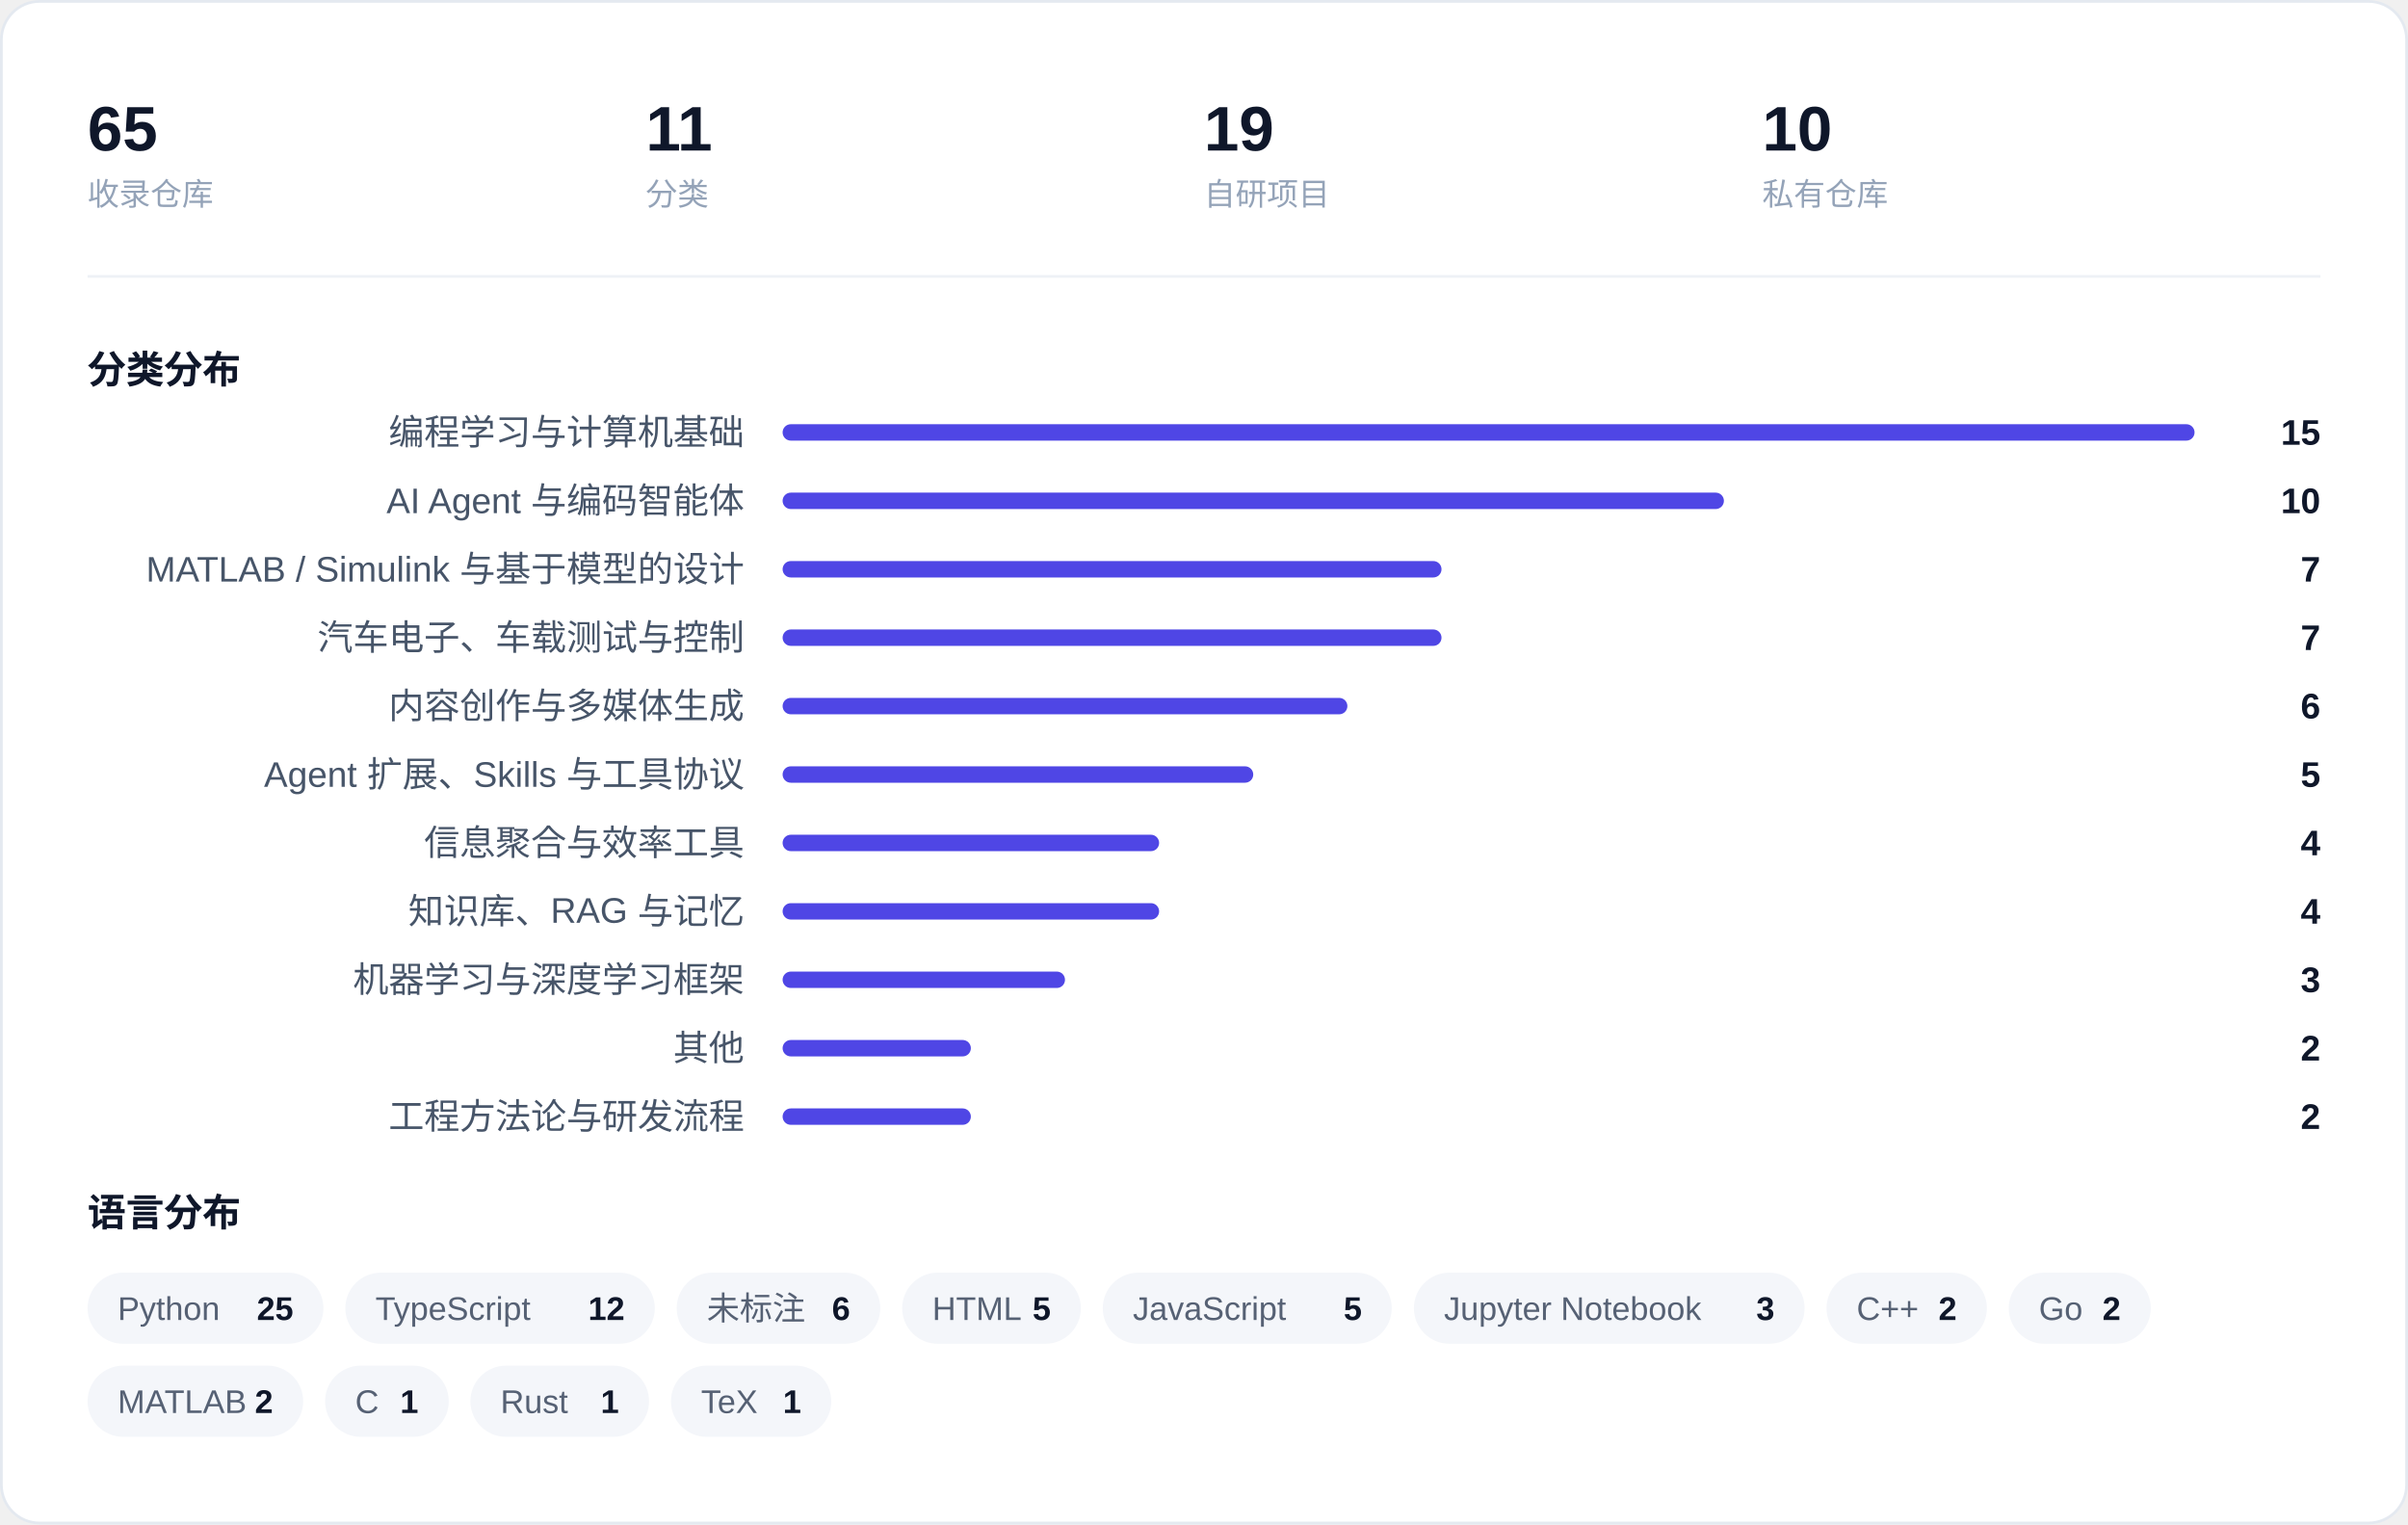
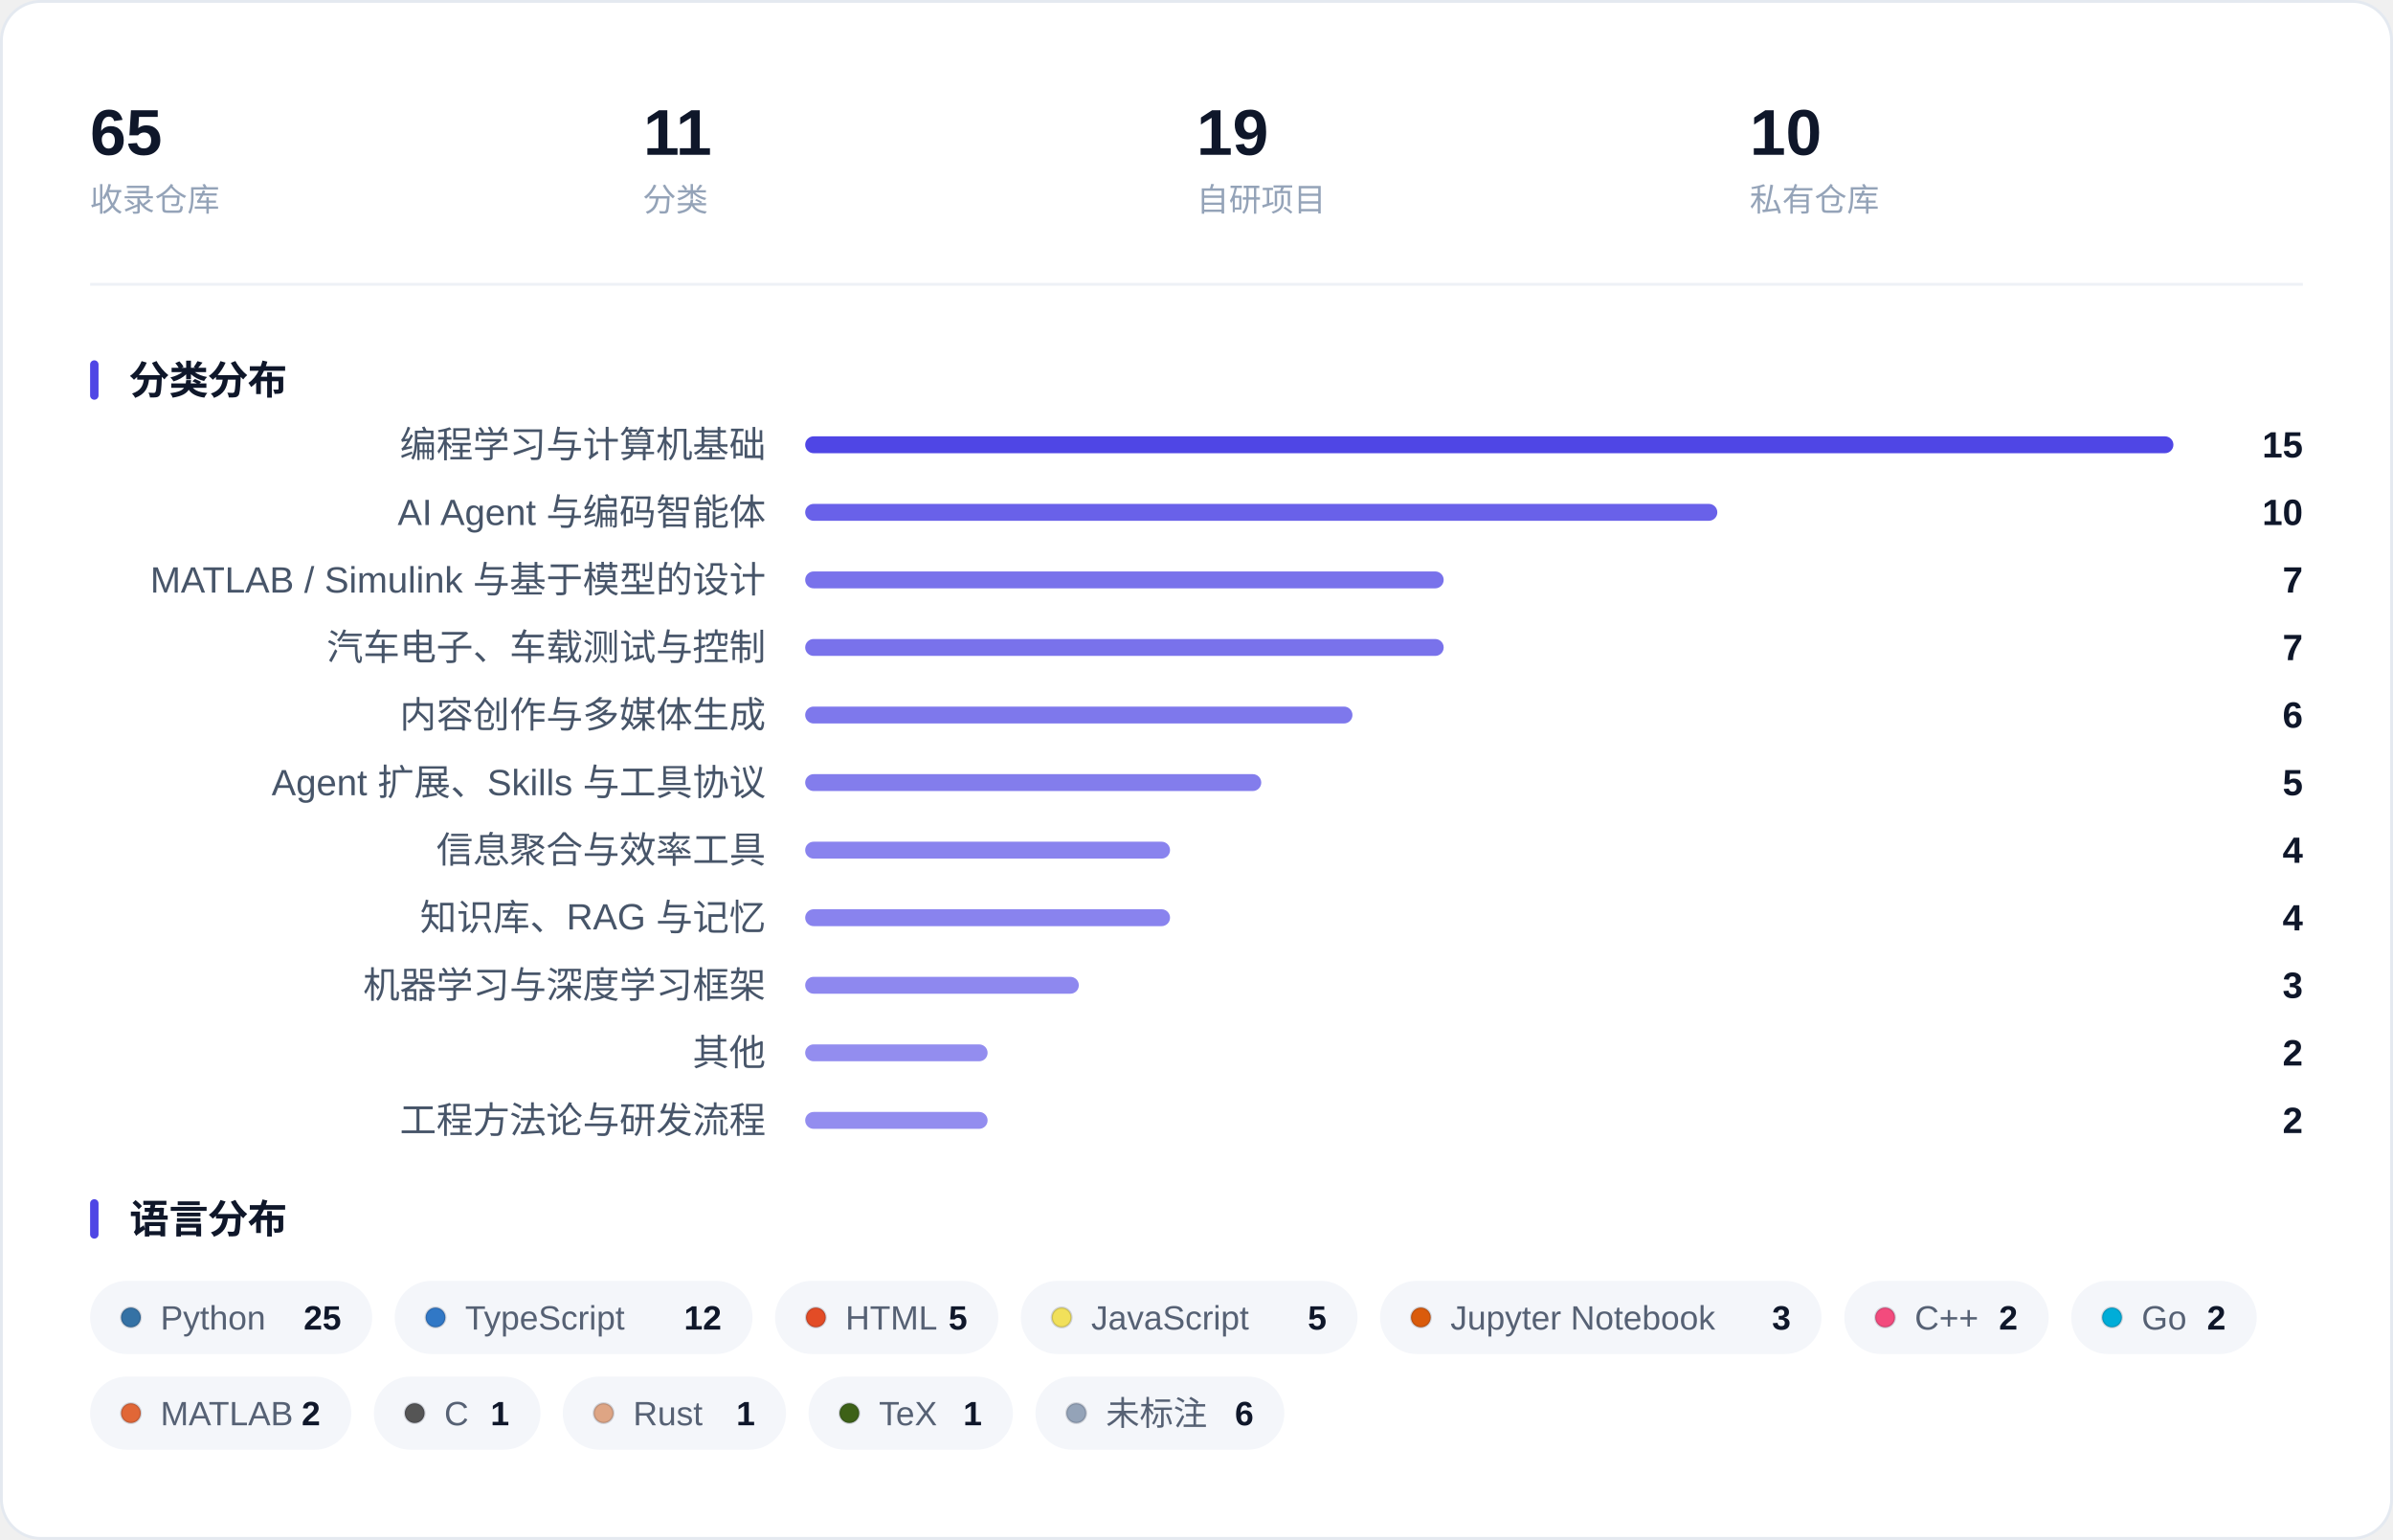
- <svg xmlns="http://www.w3.org/2000/svg" width="880" height="557" viewBox="0 0 880 557" role="img" aria-label="收藏概览：指标、分类分布与语言分布">
-   <rect x="0.5" y="0.5" width="879" height="556" rx="14" fill="#FFFFFF" stroke="#E4E9F0" />
+ <svg xmlns="http://www.w3.org/2000/svg" width="850" height="547" viewBox="0 0 850 547" role="img" aria-label="收藏概览：指标、分类分布与语言分布">
+   <rect x="0.5" y="0.5" width="849" height="546" rx="14" fill="#FFFFFF" stroke="#E4E9F0" />
  <text x="32.0" y="55.0" font-family="-apple-system, BlinkMacSystemFont, 'Segoe UI', 'PingFang SC', 'Hiragino Sans GB', 'Microsoft YaHei', 'Helvetica Neue', Arial, sans-serif" font-size="23" fill="#0F172A" font-weight="600">65</text>
  <text x="32.0" y="75.0" font-family="-apple-system, BlinkMacSystemFont, 'Segoe UI', 'PingFang SC', 'Hiragino Sans GB', 'Microsoft YaHei', 'Helvetica Neue', Arial, sans-serif" font-size="11.5" fill="#94A3B8">收录仓库</text>
-   <text x="236.0" y="55.0" font-family="-apple-system, BlinkMacSystemFont, 'Segoe UI', 'PingFang SC', 'Hiragino Sans GB', 'Microsoft YaHei', 'Helvetica Neue', Arial, sans-serif" font-size="23" fill="#0F172A" font-weight="600">11</text>
-   <text x="236.0" y="75.0" font-family="-apple-system, BlinkMacSystemFont, 'Segoe UI', 'PingFang SC', 'Hiragino Sans GB', 'Microsoft YaHei', 'Helvetica Neue', Arial, sans-serif" font-size="11.5" fill="#94A3B8">分类</text>
-   <text x="440.0" y="55.0" font-family="-apple-system, BlinkMacSystemFont, 'Segoe UI', 'PingFang SC', 'Hiragino Sans GB', 'Microsoft YaHei', 'Helvetica Neue', Arial, sans-serif" font-size="23" fill="#0F172A" font-weight="600">19</text>
-   <text x="440.0" y="75.0" font-family="-apple-system, BlinkMacSystemFont, 'Segoe UI', 'PingFang SC', 'Hiragino Sans GB', 'Microsoft YaHei', 'Helvetica Neue', Arial, sans-serif" font-size="11.5" fill="#94A3B8">自研项目</text>
-   <text x="644.0" y="55.0" font-family="-apple-system, BlinkMacSystemFont, 'Segoe UI', 'PingFang SC', 'Hiragino Sans GB', 'Microsoft YaHei', 'Helvetica Neue', Arial, sans-serif" font-size="23" fill="#0F172A" font-weight="600">10</text>
-   <text x="644.0" y="75.0" font-family="-apple-system, BlinkMacSystemFont, 'Segoe UI', 'PingFang SC', 'Hiragino Sans GB', 'Microsoft YaHei', 'Helvetica Neue', Arial, sans-serif" font-size="11.5" fill="#94A3B8">私有仓库</text>
-   <line x1="32" y1="101.0" x2="848" y2="101.0" stroke="#EEF1F6" />
-   <text x="32.0" y="140.0" font-family="-apple-system, BlinkMacSystemFont, 'Segoe UI', 'PingFang SC', 'Hiragino Sans GB', 'Microsoft YaHei', 'Helvetica Neue', Arial, sans-serif" font-size="14" fill="#0F172A" font-weight="600">分类分布</text>
+   <text x="228.5" y="55.0" font-family="-apple-system, BlinkMacSystemFont, 'Segoe UI', 'PingFang SC', 'Hiragino Sans GB', 'Microsoft YaHei', 'Helvetica Neue', Arial, sans-serif" font-size="23" fill="#0F172A" font-weight="600">11</text>
+   <text x="228.5" y="75.0" font-family="-apple-system, BlinkMacSystemFont, 'Segoe UI', 'PingFang SC', 'Hiragino Sans GB', 'Microsoft YaHei', 'Helvetica Neue', Arial, sans-serif" font-size="11.5" fill="#94A3B8">分类</text>
+   <text x="425.0" y="55.0" font-family="-apple-system, BlinkMacSystemFont, 'Segoe UI', 'PingFang SC', 'Hiragino Sans GB', 'Microsoft YaHei', 'Helvetica Neue', Arial, sans-serif" font-size="23" fill="#0F172A" font-weight="600">19</text>
+   <text x="425.0" y="75.0" font-family="-apple-system, BlinkMacSystemFont, 'Segoe UI', 'PingFang SC', 'Hiragino Sans GB', 'Microsoft YaHei', 'Helvetica Neue', Arial, sans-serif" font-size="11.5" fill="#94A3B8">自研项目</text>
+   <text x="621.5" y="55.0" font-family="-apple-system, BlinkMacSystemFont, 'Segoe UI', 'PingFang SC', 'Hiragino Sans GB', 'Microsoft YaHei', 'Helvetica Neue', Arial, sans-serif" font-size="23" fill="#0F172A" font-weight="600">10</text>
+   <text x="621.5" y="75.0" font-family="-apple-system, BlinkMacSystemFont, 'Segoe UI', 'PingFang SC', 'Hiragino Sans GB', 'Microsoft YaHei', 'Helvetica Neue', Arial, sans-serif" font-size="11.5" fill="#94A3B8">私有仓库</text>
+   <line x1="32" y1="101.0" x2="818" y2="101.0" stroke="#EEF1F6" />
+   <rect x="32" y="128.0" width="3" height="14" rx="1.5" fill="#4F46E5" />
+   <text x="46.0" y="140.0" font-family="-apple-system, BlinkMacSystemFont, 'Segoe UI', 'PingFang SC', 'Hiragino Sans GB', 'Microsoft YaHei', 'Helvetica Neue', Arial, sans-serif" font-size="14" fill="#0F172A" font-weight="600">分类分布</text>
  <text x="272.0" y="162.5" font-family="-apple-system, BlinkMacSystemFont, 'Segoe UI', 'PingFang SC', 'Hiragino Sans GB', 'Microsoft YaHei', 'Helvetica Neue', Arial, sans-serif" font-size="13" fill="#475569" text-anchor="end">编程学习与计算机基础</text>
-   <rect x="286.0" y="155.0" width="516.0" height="6" rx="3.0" fill="#4F46E5" />
-   <text x="848.0" y="162.5" font-family="-apple-system, BlinkMacSystemFont, 'Segoe UI', 'PingFang SC', 'Hiragino Sans GB', 'Microsoft YaHei', 'Helvetica Neue', Arial, sans-serif" font-size="13" fill="#0F172A" font-weight="600" text-anchor="end">15</text>
-   <text x="272.0" y="187.5" font-family="-apple-system, BlinkMacSystemFont, 'Segoe UI', 'PingFang SC', 'Hiragino Sans GB', 'Microsoft YaHei', 'Helvetica Neue', Arial, sans-serif" font-size="13" fill="#475569" text-anchor="end">AI Agent 与编码智能体</text>
-   <rect x="286.0" y="180.0" width="344.0" height="6" rx="3.0" fill="#4F46E5" />
-   <text x="848.0" y="187.5" font-family="-apple-system, BlinkMacSystemFont, 'Segoe UI', 'PingFang SC', 'Hiragino Sans GB', 'Microsoft YaHei', 'Helvetica Neue', Arial, sans-serif" font-size="13" fill="#0F172A" font-weight="600" text-anchor="end">10</text>
-   <text x="272.0" y="212.5" font-family="-apple-system, BlinkMacSystemFont, 'Segoe UI', 'PingFang SC', 'Hiragino Sans GB', 'Microsoft YaHei', 'Helvetica Neue', Arial, sans-serif" font-size="13" fill="#475569" text-anchor="end">MATLAB / Simulink 与基于模型的设计</text>
-   <rect x="286.0" y="205.0" width="240.8" height="6" rx="3.0" fill="#4F46E5" />
-   <text x="848.0" y="212.5" font-family="-apple-system, BlinkMacSystemFont, 'Segoe UI', 'PingFang SC', 'Hiragino Sans GB', 'Microsoft YaHei', 'Helvetica Neue', Arial, sans-serif" font-size="13" fill="#0F172A" font-weight="600" text-anchor="end">7</text>
-   <text x="272.0" y="237.5" font-family="-apple-system, BlinkMacSystemFont, 'Segoe UI', 'PingFang SC', 'Hiragino Sans GB', 'Microsoft YaHei', 'Helvetica Neue', Arial, sans-serif" font-size="13" fill="#475569" text-anchor="end">汽车电子、车载测试与控制</text>
-   <rect x="286.0" y="230.0" width="240.8" height="6" rx="3.0" fill="#4F46E5" />
-   <text x="848.0" y="237.5" font-family="-apple-system, BlinkMacSystemFont, 'Segoe UI', 'PingFang SC', 'Hiragino Sans GB', 'Microsoft YaHei', 'Helvetica Neue', Arial, sans-serif" font-size="13" fill="#0F172A" font-weight="600" text-anchor="end">7</text>
-   <text x="272.0" y="262.5" font-family="-apple-system, BlinkMacSystemFont, 'Segoe UI', 'PingFang SC', 'Hiragino Sans GB', 'Microsoft YaHei', 'Helvetica Neue', Arial, sans-serif" font-size="13" fill="#475569" text-anchor="end">内容创作与多媒体生成</text>
-   <rect x="286.0" y="255.0" width="206.4" height="6" rx="3.0" fill="#4F46E5" />
-   <text x="848.0" y="262.5" font-family="-apple-system, BlinkMacSystemFont, 'Segoe UI', 'PingFang SC', 'Hiragino Sans GB', 'Microsoft YaHei', 'Helvetica Neue', Arial, sans-serif" font-size="13" fill="#0F172A" font-weight="600" text-anchor="end">6</text>
-   <text x="272.0" y="287.5" font-family="-apple-system, BlinkMacSystemFont, 'Segoe UI', 'PingFang SC', 'Hiragino Sans GB', 'Microsoft YaHei', 'Helvetica Neue', Arial, sans-serif" font-size="13" fill="#475569" text-anchor="end">Agent 扩展、Skills 与工具协议</text>
-   <rect x="286.0" y="280.0" width="172.0" height="6" rx="3.0" fill="#4F46E5" />
-   <text x="848.0" y="287.5" font-family="-apple-system, BlinkMacSystemFont, 'Segoe UI', 'PingFang SC', 'Hiragino Sans GB', 'Microsoft YaHei', 'Helvetica Neue', Arial, sans-serif" font-size="13" fill="#0F172A" font-weight="600" text-anchor="end">5</text>
-   <text x="272.0" y="312.5" font-family="-apple-system, BlinkMacSystemFont, 'Segoe UI', 'PingFang SC', 'Hiragino Sans GB', 'Microsoft YaHei', 'Helvetica Neue', Arial, sans-serif" font-size="13" fill="#475569" text-anchor="end">信息聚合与效率工具</text>
-   <rect x="286.0" y="305.0" width="137.6" height="6" rx="3.0" fill="#4F46E5" />
-   <text x="848.0" y="312.5" font-family="-apple-system, BlinkMacSystemFont, 'Segoe UI', 'PingFang SC', 'Hiragino Sans GB', 'Microsoft YaHei', 'Helvetica Neue', Arial, sans-serif" font-size="13" fill="#0F172A" font-weight="600" text-anchor="end">4</text>
-   <text x="272.0" y="337.5" font-family="-apple-system, BlinkMacSystemFont, 'Segoe UI', 'PingFang SC', 'Hiragino Sans GB', 'Microsoft YaHei', 'Helvetica Neue', Arial, sans-serif" font-size="13" fill="#475569" text-anchor="end">知识库、RAG 与记忆</text>
-   <rect x="286.0" y="330.0" width="137.6" height="6" rx="3.0" fill="#4F46E5" />
-   <text x="848.0" y="337.5" font-family="-apple-system, BlinkMacSystemFont, 'Segoe UI', 'PingFang SC', 'Hiragino Sans GB', 'Microsoft YaHei', 'Helvetica Neue', Arial, sans-serif" font-size="13" fill="#0F172A" font-weight="600" text-anchor="end">4</text>
-   <text x="272.0" y="362.5" font-family="-apple-system, BlinkMacSystemFont, 'Segoe UI', 'PingFang SC', 'Hiragino Sans GB', 'Microsoft YaHei', 'Helvetica Neue', Arial, sans-serif" font-size="13" fill="#475569" text-anchor="end">机器学习与深度学习框架</text>
-   <rect x="286.0" y="355.0" width="103.2" height="6" rx="3.0" fill="#4F46E5" />
-   <text x="848.0" y="362.5" font-family="-apple-system, BlinkMacSystemFont, 'Segoe UI', 'PingFang SC', 'Hiragino Sans GB', 'Microsoft YaHei', 'Helvetica Neue', Arial, sans-serif" font-size="13" fill="#0F172A" font-weight="600" text-anchor="end">3</text>
-   <text x="272.0" y="387.5" font-family="-apple-system, BlinkMacSystemFont, 'Segoe UI', 'PingFang SC', 'Hiragino Sans GB', 'Microsoft YaHei', 'Helvetica Neue', Arial, sans-serif" font-size="13" fill="#475569" text-anchor="end">其他</text>
-   <rect x="286.0" y="380.0" width="68.8" height="6" rx="3.0" fill="#4F46E5" />
-   <text x="848.0" y="387.5" font-family="-apple-system, BlinkMacSystemFont, 'Segoe UI', 'PingFang SC', 'Hiragino Sans GB', 'Microsoft YaHei', 'Helvetica Neue', Arial, sans-serif" font-size="13" fill="#0F172A" font-weight="600" text-anchor="end">2</text>
-   <text x="272.0" y="412.5" font-family="-apple-system, BlinkMacSystemFont, 'Segoe UI', 'PingFang SC', 'Hiragino Sans GB', 'Microsoft YaHei', 'Helvetica Neue', Arial, sans-serif" font-size="13" fill="#475569" text-anchor="end">工程方法论与研发流程</text>
-   <rect x="286.0" y="405.0" width="68.8" height="6" rx="3.0" fill="#4F46E5" />
-   <text x="848.0" y="412.5" font-family="-apple-system, BlinkMacSystemFont, 'Segoe UI', 'PingFang SC', 'Hiragino Sans GB', 'Microsoft YaHei', 'Helvetica Neue', Arial, sans-serif" font-size="13" fill="#0F172A" font-weight="600" text-anchor="end">2</text>
-   <text x="32.0" y="448.0" font-family="-apple-system, BlinkMacSystemFont, 'Segoe UI', 'PingFang SC', 'Hiragino Sans GB', 'Microsoft YaHei', 'Helvetica Neue', Arial, sans-serif" font-size="14" fill="#0F172A" font-weight="600">语言分布</text>
-   <rect x="32.0" y="465.0" width="86.2" height="26" rx="13.0" fill="#F4F6FA" />
-   <text x="43.0" y="482.3" font-family="-apple-system, BlinkMacSystemFont, 'Segoe UI', 'PingFang SC', 'Hiragino Sans GB', 'Microsoft YaHei', 'Helvetica Neue', Arial, sans-serif" font-size="12" fill="#566174">Python</text>
-   <text x="107.2" y="482.3" font-family="-apple-system, BlinkMacSystemFont, 'Segoe UI', 'PingFang SC', 'Hiragino Sans GB', 'Microsoft YaHei', 'Helvetica Neue', Arial, sans-serif" font-size="12" fill="#0F172A" font-weight="600" text-anchor="end">25</text>
-   <rect x="126.2" y="465.0" width="113.1" height="26" rx="13.0" fill="#F4F6FA" />
-   <text x="137.2" y="482.3" font-family="-apple-system, BlinkMacSystemFont, 'Segoe UI', 'PingFang SC', 'Hiragino Sans GB', 'Microsoft YaHei', 'Helvetica Neue', Arial, sans-serif" font-size="12" fill="#566174">TypeScript</text>
-   <text x="228.3" y="482.3" font-family="-apple-system, BlinkMacSystemFont, 'Segoe UI', 'PingFang SC', 'Hiragino Sans GB', 'Microsoft YaHei', 'Helvetica Neue', Arial, sans-serif" font-size="12" fill="#0F172A" font-weight="600" text-anchor="end">12</text>
-   <rect x="247.3" y="465.0" width="74.4" height="26" rx="13.0" fill="#F4F6FA" />
-   <text x="258.3" y="482.3" font-family="-apple-system, BlinkMacSystemFont, 'Segoe UI', 'PingFang SC', 'Hiragino Sans GB', 'Microsoft YaHei', 'Helvetica Neue', Arial, sans-serif" font-size="12" fill="#566174">未标注</text>
-   <text x="310.7" y="482.3" font-family="-apple-system, BlinkMacSystemFont, 'Segoe UI', 'PingFang SC', 'Hiragino Sans GB', 'Microsoft YaHei', 'Helvetica Neue', Arial, sans-serif" font-size="12" fill="#0F172A" font-weight="600" text-anchor="end">6</text>
-   <rect x="329.7" y="465.0" width="65.3" height="26" rx="13.0" fill="#F4F6FA" />
-   <text x="340.7" y="482.3" font-family="-apple-system, BlinkMacSystemFont, 'Segoe UI', 'PingFang SC', 'Hiragino Sans GB', 'Microsoft YaHei', 'Helvetica Neue', Arial, sans-serif" font-size="12" fill="#566174">HTML</text>
-   <text x="384.0" y="482.3" font-family="-apple-system, BlinkMacSystemFont, 'Segoe UI', 'PingFang SC', 'Hiragino Sans GB', 'Microsoft YaHei', 'Helvetica Neue', Arial, sans-serif" font-size="12" fill="#0F172A" font-weight="600" text-anchor="end">5</text>
-   <rect x="403.0" y="465.0" width="105.6" height="26" rx="13.0" fill="#F4F6FA" />
-   <text x="414.0" y="482.3" font-family="-apple-system, BlinkMacSystemFont, 'Segoe UI', 'PingFang SC', 'Hiragino Sans GB', 'Microsoft YaHei', 'Helvetica Neue', Arial, sans-serif" font-size="12" fill="#566174">JavaScript</text>
-   <text x="497.7" y="482.3" font-family="-apple-system, BlinkMacSystemFont, 'Segoe UI', 'PingFang SC', 'Hiragino Sans GB', 'Microsoft YaHei', 'Helvetica Neue', Arial, sans-serif" font-size="12" fill="#0F172A" font-weight="600" text-anchor="end">5</text>
-   <rect x="516.7" y="465.0" width="142.8" height="26" rx="13.0" fill="#F4F6FA" />
-   <text x="527.7" y="482.3" font-family="-apple-system, BlinkMacSystemFont, 'Segoe UI', 'PingFang SC', 'Hiragino Sans GB', 'Microsoft YaHei', 'Helvetica Neue', Arial, sans-serif" font-size="12" fill="#566174">Jupyter Notebook</text>
-   <text x="648.5" y="482.3" font-family="-apple-system, BlinkMacSystemFont, 'Segoe UI', 'PingFang SC', 'Hiragino Sans GB', 'Microsoft YaHei', 'Helvetica Neue', Arial, sans-serif" font-size="12" fill="#0F172A" font-weight="600" text-anchor="end">3</text>
-   <rect x="667.5" y="465.0" width="58.6" height="26" rx="13.0" fill="#F4F6FA" />
-   <text x="678.5" y="482.3" font-family="-apple-system, BlinkMacSystemFont, 'Segoe UI', 'PingFang SC', 'Hiragino Sans GB', 'Microsoft YaHei', 'Helvetica Neue', Arial, sans-serif" font-size="12" fill="#566174">C++</text>
-   <text x="715.1" y="482.3" font-family="-apple-system, BlinkMacSystemFont, 'Segoe UI', 'PingFang SC', 'Hiragino Sans GB', 'Microsoft YaHei', 'Helvetica Neue', Arial, sans-serif" font-size="12" fill="#0F172A" font-weight="600" text-anchor="end">2</text>
-   <rect x="734.1" y="465.0" width="51.9" height="26" rx="13.0" fill="#F4F6FA" />
-   <text x="745.1" y="482.3" font-family="-apple-system, BlinkMacSystemFont, 'Segoe UI', 'PingFang SC', 'Hiragino Sans GB', 'Microsoft YaHei', 'Helvetica Neue', Arial, sans-serif" font-size="12" fill="#566174">Go</text>
-   <text x="775.0" y="482.3" font-family="-apple-system, BlinkMacSystemFont, 'Segoe UI', 'PingFang SC', 'Hiragino Sans GB', 'Microsoft YaHei', 'Helvetica Neue', Arial, sans-serif" font-size="12" fill="#0F172A" font-weight="600" text-anchor="end">2</text>
-   <rect x="32.0" y="499.0" width="78.8" height="26" rx="13.0" fill="#F4F6FA" />
-   <text x="43.0" y="516.3" font-family="-apple-system, BlinkMacSystemFont, 'Segoe UI', 'PingFang SC', 'Hiragino Sans GB', 'Microsoft YaHei', 'Helvetica Neue', Arial, sans-serif" font-size="12" fill="#566174">MATLAB</text>
-   <text x="99.8" y="516.3" font-family="-apple-system, BlinkMacSystemFont, 'Segoe UI', 'PingFang SC', 'Hiragino Sans GB', 'Microsoft YaHei', 'Helvetica Neue', Arial, sans-serif" font-size="12" fill="#0F172A" font-weight="600" text-anchor="end">2</text>
-   <rect x="118.8" y="499.0" width="45.2" height="26" rx="13.0" fill="#F4F6FA" />
-   <text x="129.8" y="516.3" font-family="-apple-system, BlinkMacSystemFont, 'Segoe UI', 'PingFang SC', 'Hiragino Sans GB', 'Microsoft YaHei', 'Helvetica Neue', Arial, sans-serif" font-size="12" fill="#566174">C</text>
-   <text x="152.9" y="516.3" font-family="-apple-system, BlinkMacSystemFont, 'Segoe UI', 'PingFang SC', 'Hiragino Sans GB', 'Microsoft YaHei', 'Helvetica Neue', Arial, sans-serif" font-size="12" fill="#0F172A" font-weight="600" text-anchor="end">1</text>
-   <rect x="171.9" y="499.0" width="65.3" height="26" rx="13.0" fill="#F4F6FA" />
-   <text x="182.9" y="516.3" font-family="-apple-system, BlinkMacSystemFont, 'Segoe UI', 'PingFang SC', 'Hiragino Sans GB', 'Microsoft YaHei', 'Helvetica Neue', Arial, sans-serif" font-size="12" fill="#566174">Rust</text>
-   <text x="226.2" y="516.3" font-family="-apple-system, BlinkMacSystemFont, 'Segoe UI', 'PingFang SC', 'Hiragino Sans GB', 'Microsoft YaHei', 'Helvetica Neue', Arial, sans-serif" font-size="12" fill="#0F172A" font-weight="600" text-anchor="end">1</text>
-   <rect x="245.2" y="499.0" width="58.6" height="26" rx="13.0" fill="#F4F6FA" />
-   <text x="256.2" y="516.3" font-family="-apple-system, BlinkMacSystemFont, 'Segoe UI', 'PingFang SC', 'Hiragino Sans GB', 'Microsoft YaHei', 'Helvetica Neue', Arial, sans-serif" font-size="12" fill="#566174">TeX</text>
-   <text x="292.8" y="516.3" font-family="-apple-system, BlinkMacSystemFont, 'Segoe UI', 'PingFang SC', 'Hiragino Sans GB', 'Microsoft YaHei', 'Helvetica Neue', Arial, sans-serif" font-size="12" fill="#0F172A" font-weight="600" text-anchor="end">1</text>
+   <rect x="286.0" y="155.0" width="486.0" height="6" rx="3.0" fill="#4F46E5" fill-opacity="1.000" />
+   <text x="818.0" y="162.5" font-family="-apple-system, BlinkMacSystemFont, 'Segoe UI', 'PingFang SC', 'Hiragino Sans GB', 'Microsoft YaHei', 'Helvetica Neue', Arial, sans-serif" font-size="13" fill="#0F172A" font-weight="600" text-anchor="end">15</text>
+   <text x="272.0" y="186.5" font-family="-apple-system, BlinkMacSystemFont, 'Segoe UI', 'PingFang SC', 'Hiragino Sans GB', 'Microsoft YaHei', 'Helvetica Neue', Arial, sans-serif" font-size="13" fill="#475569" text-anchor="end">AI Agent 与编码智能体</text>
+   <rect x="286.0" y="179.0" width="324.0" height="6" rx="3.0" fill="#4F46E5" fill-opacity="0.850" />
+   <text x="818.0" y="186.5" font-family="-apple-system, BlinkMacSystemFont, 'Segoe UI', 'PingFang SC', 'Hiragino Sans GB', 'Microsoft YaHei', 'Helvetica Neue', Arial, sans-serif" font-size="13" fill="#0F172A" font-weight="600" text-anchor="end">10</text>
+   <text x="272.0" y="210.5" font-family="-apple-system, BlinkMacSystemFont, 'Segoe UI', 'PingFang SC', 'Hiragino Sans GB', 'Microsoft YaHei', 'Helvetica Neue', Arial, sans-serif" font-size="13" fill="#475569" text-anchor="end">MATLAB / Simulink 与基于模型的设计</text>
+   <rect x="286.0" y="203.0" width="226.8" height="6" rx="3.0" fill="#4F46E5" fill-opacity="0.760" />
+   <text x="818.0" y="210.5" font-family="-apple-system, BlinkMacSystemFont, 'Segoe UI', 'PingFang SC', 'Hiragino Sans GB', 'Microsoft YaHei', 'Helvetica Neue', Arial, sans-serif" font-size="13" fill="#0F172A" font-weight="600" text-anchor="end">7</text>
+   <text x="272.0" y="234.5" font-family="-apple-system, BlinkMacSystemFont, 'Segoe UI', 'PingFang SC', 'Hiragino Sans GB', 'Microsoft YaHei', 'Helvetica Neue', Arial, sans-serif" font-size="13" fill="#475569" text-anchor="end">汽车电子、车载测试与控制</text>
+   <rect x="286.0" y="227.0" width="226.8" height="6" rx="3.0" fill="#4F46E5" fill-opacity="0.760" />
+   <text x="818.0" y="234.5" font-family="-apple-system, BlinkMacSystemFont, 'Segoe UI', 'PingFang SC', 'Hiragino Sans GB', 'Microsoft YaHei', 'Helvetica Neue', Arial, sans-serif" font-size="13" fill="#0F172A" font-weight="600" text-anchor="end">7</text>
+   <text x="272.0" y="258.5" font-family="-apple-system, BlinkMacSystemFont, 'Segoe UI', 'PingFang SC', 'Hiragino Sans GB', 'Microsoft YaHei', 'Helvetica Neue', Arial, sans-serif" font-size="13" fill="#475569" text-anchor="end">内容创作与多媒体生成</text>
+   <rect x="286.0" y="251.0" width="194.4" height="6" rx="3.0" fill="#4F46E5" fill-opacity="0.730" />
+   <text x="818.0" y="258.5" font-family="-apple-system, BlinkMacSystemFont, 'Segoe UI', 'PingFang SC', 'Hiragino Sans GB', 'Microsoft YaHei', 'Helvetica Neue', Arial, sans-serif" font-size="13" fill="#0F172A" font-weight="600" text-anchor="end">6</text>
+   <text x="272.0" y="282.5" font-family="-apple-system, BlinkMacSystemFont, 'Segoe UI', 'PingFang SC', 'Hiragino Sans GB', 'Microsoft YaHei', 'Helvetica Neue', Arial, sans-serif" font-size="13" fill="#475569" text-anchor="end">Agent 扩展、Skills 与工具协议</text>
+   <rect x="286.0" y="275.0" width="162.0" height="6" rx="3.0" fill="#4F46E5" fill-opacity="0.700" />
+   <text x="818.0" y="282.5" font-family="-apple-system, BlinkMacSystemFont, 'Segoe UI', 'PingFang SC', 'Hiragino Sans GB', 'Microsoft YaHei', 'Helvetica Neue', Arial, sans-serif" font-size="13" fill="#0F172A" font-weight="600" text-anchor="end">5</text>
+   <text x="272.0" y="306.5" font-family="-apple-system, BlinkMacSystemFont, 'Segoe UI', 'PingFang SC', 'Hiragino Sans GB', 'Microsoft YaHei', 'Helvetica Neue', Arial, sans-serif" font-size="13" fill="#475569" text-anchor="end">信息聚合与效率工具</text>
+   <rect x="286.0" y="299.0" width="129.6" height="6" rx="3.0" fill="#4F46E5" fill-opacity="0.670" />
+   <text x="818.0" y="306.5" font-family="-apple-system, BlinkMacSystemFont, 'Segoe UI', 'PingFang SC', 'Hiragino Sans GB', 'Microsoft YaHei', 'Helvetica Neue', Arial, sans-serif" font-size="13" fill="#0F172A" font-weight="600" text-anchor="end">4</text>
+   <text x="272.0" y="330.5" font-family="-apple-system, BlinkMacSystemFont, 'Segoe UI', 'PingFang SC', 'Hiragino Sans GB', 'Microsoft YaHei', 'Helvetica Neue', Arial, sans-serif" font-size="13" fill="#475569" text-anchor="end">知识库、RAG 与记忆</text>
+   <rect x="286.0" y="323.0" width="129.6" height="6" rx="3.0" fill="#4F46E5" fill-opacity="0.670" />
+   <text x="818.0" y="330.5" font-family="-apple-system, BlinkMacSystemFont, 'Segoe UI', 'PingFang SC', 'Hiragino Sans GB', 'Microsoft YaHei', 'Helvetica Neue', Arial, sans-serif" font-size="13" fill="#0F172A" font-weight="600" text-anchor="end">4</text>
+   <text x="272.0" y="354.5" font-family="-apple-system, BlinkMacSystemFont, 'Segoe UI', 'PingFang SC', 'Hiragino Sans GB', 'Microsoft YaHei', 'Helvetica Neue', Arial, sans-serif" font-size="13" fill="#475569" text-anchor="end">机器学习与深度学习框架</text>
+   <rect x="286.0" y="347.0" width="97.2" height="6" rx="3.0" fill="#4F46E5" fill-opacity="0.640" />
+   <text x="818.0" y="354.5" font-family="-apple-system, BlinkMacSystemFont, 'Segoe UI', 'PingFang SC', 'Hiragino Sans GB', 'Microsoft YaHei', 'Helvetica Neue', Arial, sans-serif" font-size="13" fill="#0F172A" font-weight="600" text-anchor="end">3</text>
+   <text x="272.0" y="378.5" font-family="-apple-system, BlinkMacSystemFont, 'Segoe UI', 'PingFang SC', 'Hiragino Sans GB', 'Microsoft YaHei', 'Helvetica Neue', Arial, sans-serif" font-size="13" fill="#475569" text-anchor="end">其他</text>
+   <rect x="286.0" y="371.0" width="64.8" height="6" rx="3.0" fill="#4F46E5" fill-opacity="0.610" />
+   <text x="818.0" y="378.5" font-family="-apple-system, BlinkMacSystemFont, 'Segoe UI', 'PingFang SC', 'Hiragino Sans GB', 'Microsoft YaHei', 'Helvetica Neue', Arial, sans-serif" font-size="13" fill="#0F172A" font-weight="600" text-anchor="end">2</text>
+   <text x="272.0" y="402.5" font-family="-apple-system, BlinkMacSystemFont, 'Segoe UI', 'PingFang SC', 'Hiragino Sans GB', 'Microsoft YaHei', 'Helvetica Neue', Arial, sans-serif" font-size="13" fill="#475569" text-anchor="end">工程方法论与研发流程</text>
+   <rect x="286.0" y="395.0" width="64.8" height="6" rx="3.0" fill="#4F46E5" fill-opacity="0.610" />
+   <text x="818.0" y="402.5" font-family="-apple-system, BlinkMacSystemFont, 'Segoe UI', 'PingFang SC', 'Hiragino Sans GB', 'Microsoft YaHei', 'Helvetica Neue', Arial, sans-serif" font-size="13" fill="#0F172A" font-weight="600" text-anchor="end">2</text>
+   <rect x="32" y="426.0" width="3" height="14" rx="1.5" fill="#4F46E5" />
+   <text x="46.0" y="438.0" font-family="-apple-system, BlinkMacSystemFont, 'Segoe UI', 'PingFang SC', 'Hiragino Sans GB', 'Microsoft YaHei', 'Helvetica Neue', Arial, sans-serif" font-size="14" fill="#0F172A" font-weight="600">语言分布</text>
+   <rect x="32.0" y="455.0" width="100.2" height="26" rx="13.0" fill="#F4F6FA" />
+   <circle cx="46.5" cy="468.0" r="3.5" fill="#3572A5" stroke="#0B1220" stroke-opacity="0.16" stroke-width="0.8" />
+   <text x="57.0" y="472.3" font-family="-apple-system, BlinkMacSystemFont, 'Segoe UI', 'PingFang SC', 'Hiragino Sans GB', 'Microsoft YaHei', 'Helvetica Neue', Arial, sans-serif" font-size="12" fill="#566174">Python</text>
+   <text x="121.2" y="472.3" font-family="-apple-system, BlinkMacSystemFont, 'Segoe UI', 'PingFang SC', 'Hiragino Sans GB', 'Microsoft YaHei', 'Helvetica Neue', Arial, sans-serif" font-size="12" fill="#0F172A" font-weight="600" text-anchor="end">25</text>
+   <rect x="140.2" y="455.0" width="127.1" height="26" rx="13.0" fill="#F4F6FA" />
+   <circle cx="154.7" cy="468.0" r="3.5" fill="#3178C6" stroke="#0B1220" stroke-opacity="0.16" stroke-width="0.8" />
+   <text x="165.2" y="472.3" font-family="-apple-system, BlinkMacSystemFont, 'Segoe UI', 'PingFang SC', 'Hiragino Sans GB', 'Microsoft YaHei', 'Helvetica Neue', Arial, sans-serif" font-size="12" fill="#566174">TypeScript</text>
+   <text x="256.3" y="472.3" font-family="-apple-system, BlinkMacSystemFont, 'Segoe UI', 'PingFang SC', 'Hiragino Sans GB', 'Microsoft YaHei', 'Helvetica Neue', Arial, sans-serif" font-size="12" fill="#0F172A" font-weight="600" text-anchor="end">12</text>
+   <rect x="275.3" y="455.0" width="79.3" height="26" rx="13.0" fill="#F4F6FA" />
+   <circle cx="289.8" cy="468.0" r="3.5" fill="#E34C26" stroke="#0B1220" stroke-opacity="0.16" stroke-width="0.8" />
+   <text x="300.3" y="472.3" font-family="-apple-system, BlinkMacSystemFont, 'Segoe UI', 'PingFang SC', 'Hiragino Sans GB', 'Microsoft YaHei', 'Helvetica Neue', Arial, sans-serif" font-size="12" fill="#566174">HTML</text>
+   <text x="343.6" y="472.3" font-family="-apple-system, BlinkMacSystemFont, 'Segoe UI', 'PingFang SC', 'Hiragino Sans GB', 'Microsoft YaHei', 'Helvetica Neue', Arial, sans-serif" font-size="12" fill="#0F172A" font-weight="600" text-anchor="end">5</text>
+   <rect x="362.6" y="455.0" width="119.6" height="26" rx="13.0" fill="#F4F6FA" />
+   <circle cx="377.1" cy="468.0" r="3.5" fill="#F1E05A" stroke="#0B1220" stroke-opacity="0.16" stroke-width="0.8" />
+   <text x="387.6" y="472.3" font-family="-apple-system, BlinkMacSystemFont, 'Segoe UI', 'PingFang SC', 'Hiragino Sans GB', 'Microsoft YaHei', 'Helvetica Neue', Arial, sans-serif" font-size="12" fill="#566174">JavaScript</text>
+   <text x="471.2" y="472.3" font-family="-apple-system, BlinkMacSystemFont, 'Segoe UI', 'PingFang SC', 'Hiragino Sans GB', 'Microsoft YaHei', 'Helvetica Neue', Arial, sans-serif" font-size="12" fill="#0F172A" font-weight="600" text-anchor="end">5</text>
+   <rect x="490.2" y="455.0" width="156.8" height="26" rx="13.0" fill="#F4F6FA" />
+   <circle cx="504.7" cy="468.0" r="3.5" fill="#DA5B0B" stroke="#0B1220" stroke-opacity="0.16" stroke-width="0.8" />
+   <text x="515.2" y="472.3" font-family="-apple-system, BlinkMacSystemFont, 'Segoe UI', 'PingFang SC', 'Hiragino Sans GB', 'Microsoft YaHei', 'Helvetica Neue', Arial, sans-serif" font-size="12" fill="#566174">Jupyter Notebook</text>
+   <text x="636.1" y="472.3" font-family="-apple-system, BlinkMacSystemFont, 'Segoe UI', 'PingFang SC', 'Hiragino Sans GB', 'Microsoft YaHei', 'Helvetica Neue', Arial, sans-serif" font-size="12" fill="#0F172A" font-weight="600" text-anchor="end">3</text>
+   <rect x="655.1" y="455.0" width="72.6" height="26" rx="13.0" fill="#F4F6FA" />
+   <circle cx="669.6" cy="468.0" r="3.5" fill="#F34B7D" stroke="#0B1220" stroke-opacity="0.16" stroke-width="0.8" />
+   <text x="680.1" y="472.3" font-family="-apple-system, BlinkMacSystemFont, 'Segoe UI', 'PingFang SC', 'Hiragino Sans GB', 'Microsoft YaHei', 'Helvetica Neue', Arial, sans-serif" font-size="12" fill="#566174">C++</text>
+   <text x="716.7" y="472.3" font-family="-apple-system, BlinkMacSystemFont, 'Segoe UI', 'PingFang SC', 'Hiragino Sans GB', 'Microsoft YaHei', 'Helvetica Neue', Arial, sans-serif" font-size="12" fill="#0F172A" font-weight="600" text-anchor="end">2</text>
+   <rect x="735.7" y="455.0" width="65.9" height="26" rx="13.0" fill="#F4F6FA" />
+   <circle cx="750.2" cy="468.0" r="3.5" fill="#00ADD8" stroke="#0B1220" stroke-opacity="0.16" stroke-width="0.8" />
+   <text x="760.7" y="472.3" font-family="-apple-system, BlinkMacSystemFont, 'Segoe UI', 'PingFang SC', 'Hiragino Sans GB', 'Microsoft YaHei', 'Helvetica Neue', Arial, sans-serif" font-size="12" fill="#566174">Go</text>
+   <text x="790.6" y="472.3" font-family="-apple-system, BlinkMacSystemFont, 'Segoe UI', 'PingFang SC', 'Hiragino Sans GB', 'Microsoft YaHei', 'Helvetica Neue', Arial, sans-serif" font-size="12" fill="#0F172A" font-weight="600" text-anchor="end">2</text>
+   <rect x="32.0" y="489.0" width="92.8" height="26" rx="13.0" fill="#F4F6FA" />
+   <circle cx="46.5" cy="502.0" r="3.5" fill="#E16737" stroke="#0B1220" stroke-opacity="0.16" stroke-width="0.8" />
+   <text x="57.0" y="506.3" font-family="-apple-system, BlinkMacSystemFont, 'Segoe UI', 'PingFang SC', 'Hiragino Sans GB', 'Microsoft YaHei', 'Helvetica Neue', Arial, sans-serif" font-size="12" fill="#566174">MATLAB</text>
+   <text x="113.8" y="506.3" font-family="-apple-system, BlinkMacSystemFont, 'Segoe UI', 'PingFang SC', 'Hiragino Sans GB', 'Microsoft YaHei', 'Helvetica Neue', Arial, sans-serif" font-size="12" fill="#0F172A" font-weight="600" text-anchor="end">2</text>
+   <rect x="132.8" y="489.0" width="59.2" height="26" rx="13.0" fill="#F4F6FA" />
+   <circle cx="147.3" cy="502.0" r="3.5" fill="#555555" stroke="#0B1220" stroke-opacity="0.16" stroke-width="0.8" />
+   <text x="157.8" y="506.3" font-family="-apple-system, BlinkMacSystemFont, 'Segoe UI', 'PingFang SC', 'Hiragino Sans GB', 'Microsoft YaHei', 'Helvetica Neue', Arial, sans-serif" font-size="12" fill="#566174">C</text>
+   <text x="180.9" y="506.3" font-family="-apple-system, BlinkMacSystemFont, 'Segoe UI', 'PingFang SC', 'Hiragino Sans GB', 'Microsoft YaHei', 'Helvetica Neue', Arial, sans-serif" font-size="12" fill="#0F172A" font-weight="600" text-anchor="end">1</text>
+   <rect x="199.9" y="489.0" width="79.3" height="26" rx="13.0" fill="#F4F6FA" />
+   <circle cx="214.4" cy="502.0" r="3.5" fill="#DEA584" stroke="#0B1220" stroke-opacity="0.16" stroke-width="0.8" />
+   <text x="224.9" y="506.3" font-family="-apple-system, BlinkMacSystemFont, 'Segoe UI', 'PingFang SC', 'Hiragino Sans GB', 'Microsoft YaHei', 'Helvetica Neue', Arial, sans-serif" font-size="12" fill="#566174">Rust</text>
+   <text x="268.2" y="506.3" font-family="-apple-system, BlinkMacSystemFont, 'Segoe UI', 'PingFang SC', 'Hiragino Sans GB', 'Microsoft YaHei', 'Helvetica Neue', Arial, sans-serif" font-size="12" fill="#0F172A" font-weight="600" text-anchor="end">1</text>
+   <rect x="287.2" y="489.0" width="72.6" height="26" rx="13.0" fill="#F4F6FA" />
+   <circle cx="301.7" cy="502.0" r="3.5" fill="#3D6117" stroke="#0B1220" stroke-opacity="0.16" stroke-width="0.8" />
+   <text x="312.2" y="506.3" font-family="-apple-system, BlinkMacSystemFont, 'Segoe UI', 'PingFang SC', 'Hiragino Sans GB', 'Microsoft YaHei', 'Helvetica Neue', Arial, sans-serif" font-size="12" fill="#566174">TeX</text>
+   <text x="348.8" y="506.3" font-family="-apple-system, BlinkMacSystemFont, 'Segoe UI', 'PingFang SC', 'Hiragino Sans GB', 'Microsoft YaHei', 'Helvetica Neue', Arial, sans-serif" font-size="12" fill="#0F172A" font-weight="600" text-anchor="end">1</text>
+   <rect x="367.8" y="489.0" width="88.4" height="26" rx="13.0" fill="#F4F6FA" />
+   <circle cx="382.3" cy="502.0" r="3.5" fill="#94A3B8" stroke="#0B1220" stroke-opacity="0.16" stroke-width="0.8" />
+   <text x="392.8" y="506.3" font-family="-apple-system, BlinkMacSystemFont, 'Segoe UI', 'PingFang SC', 'Hiragino Sans GB', 'Microsoft YaHei', 'Helvetica Neue', Arial, sans-serif" font-size="12" fill="#566174">未标注</text>
+   <text x="445.3" y="506.3" font-family="-apple-system, BlinkMacSystemFont, 'Segoe UI', 'PingFang SC', 'Hiragino Sans GB', 'Microsoft YaHei', 'Helvetica Neue', Arial, sans-serif" font-size="12" fill="#0F172A" font-weight="600" text-anchor="end">6</text>
</svg>
